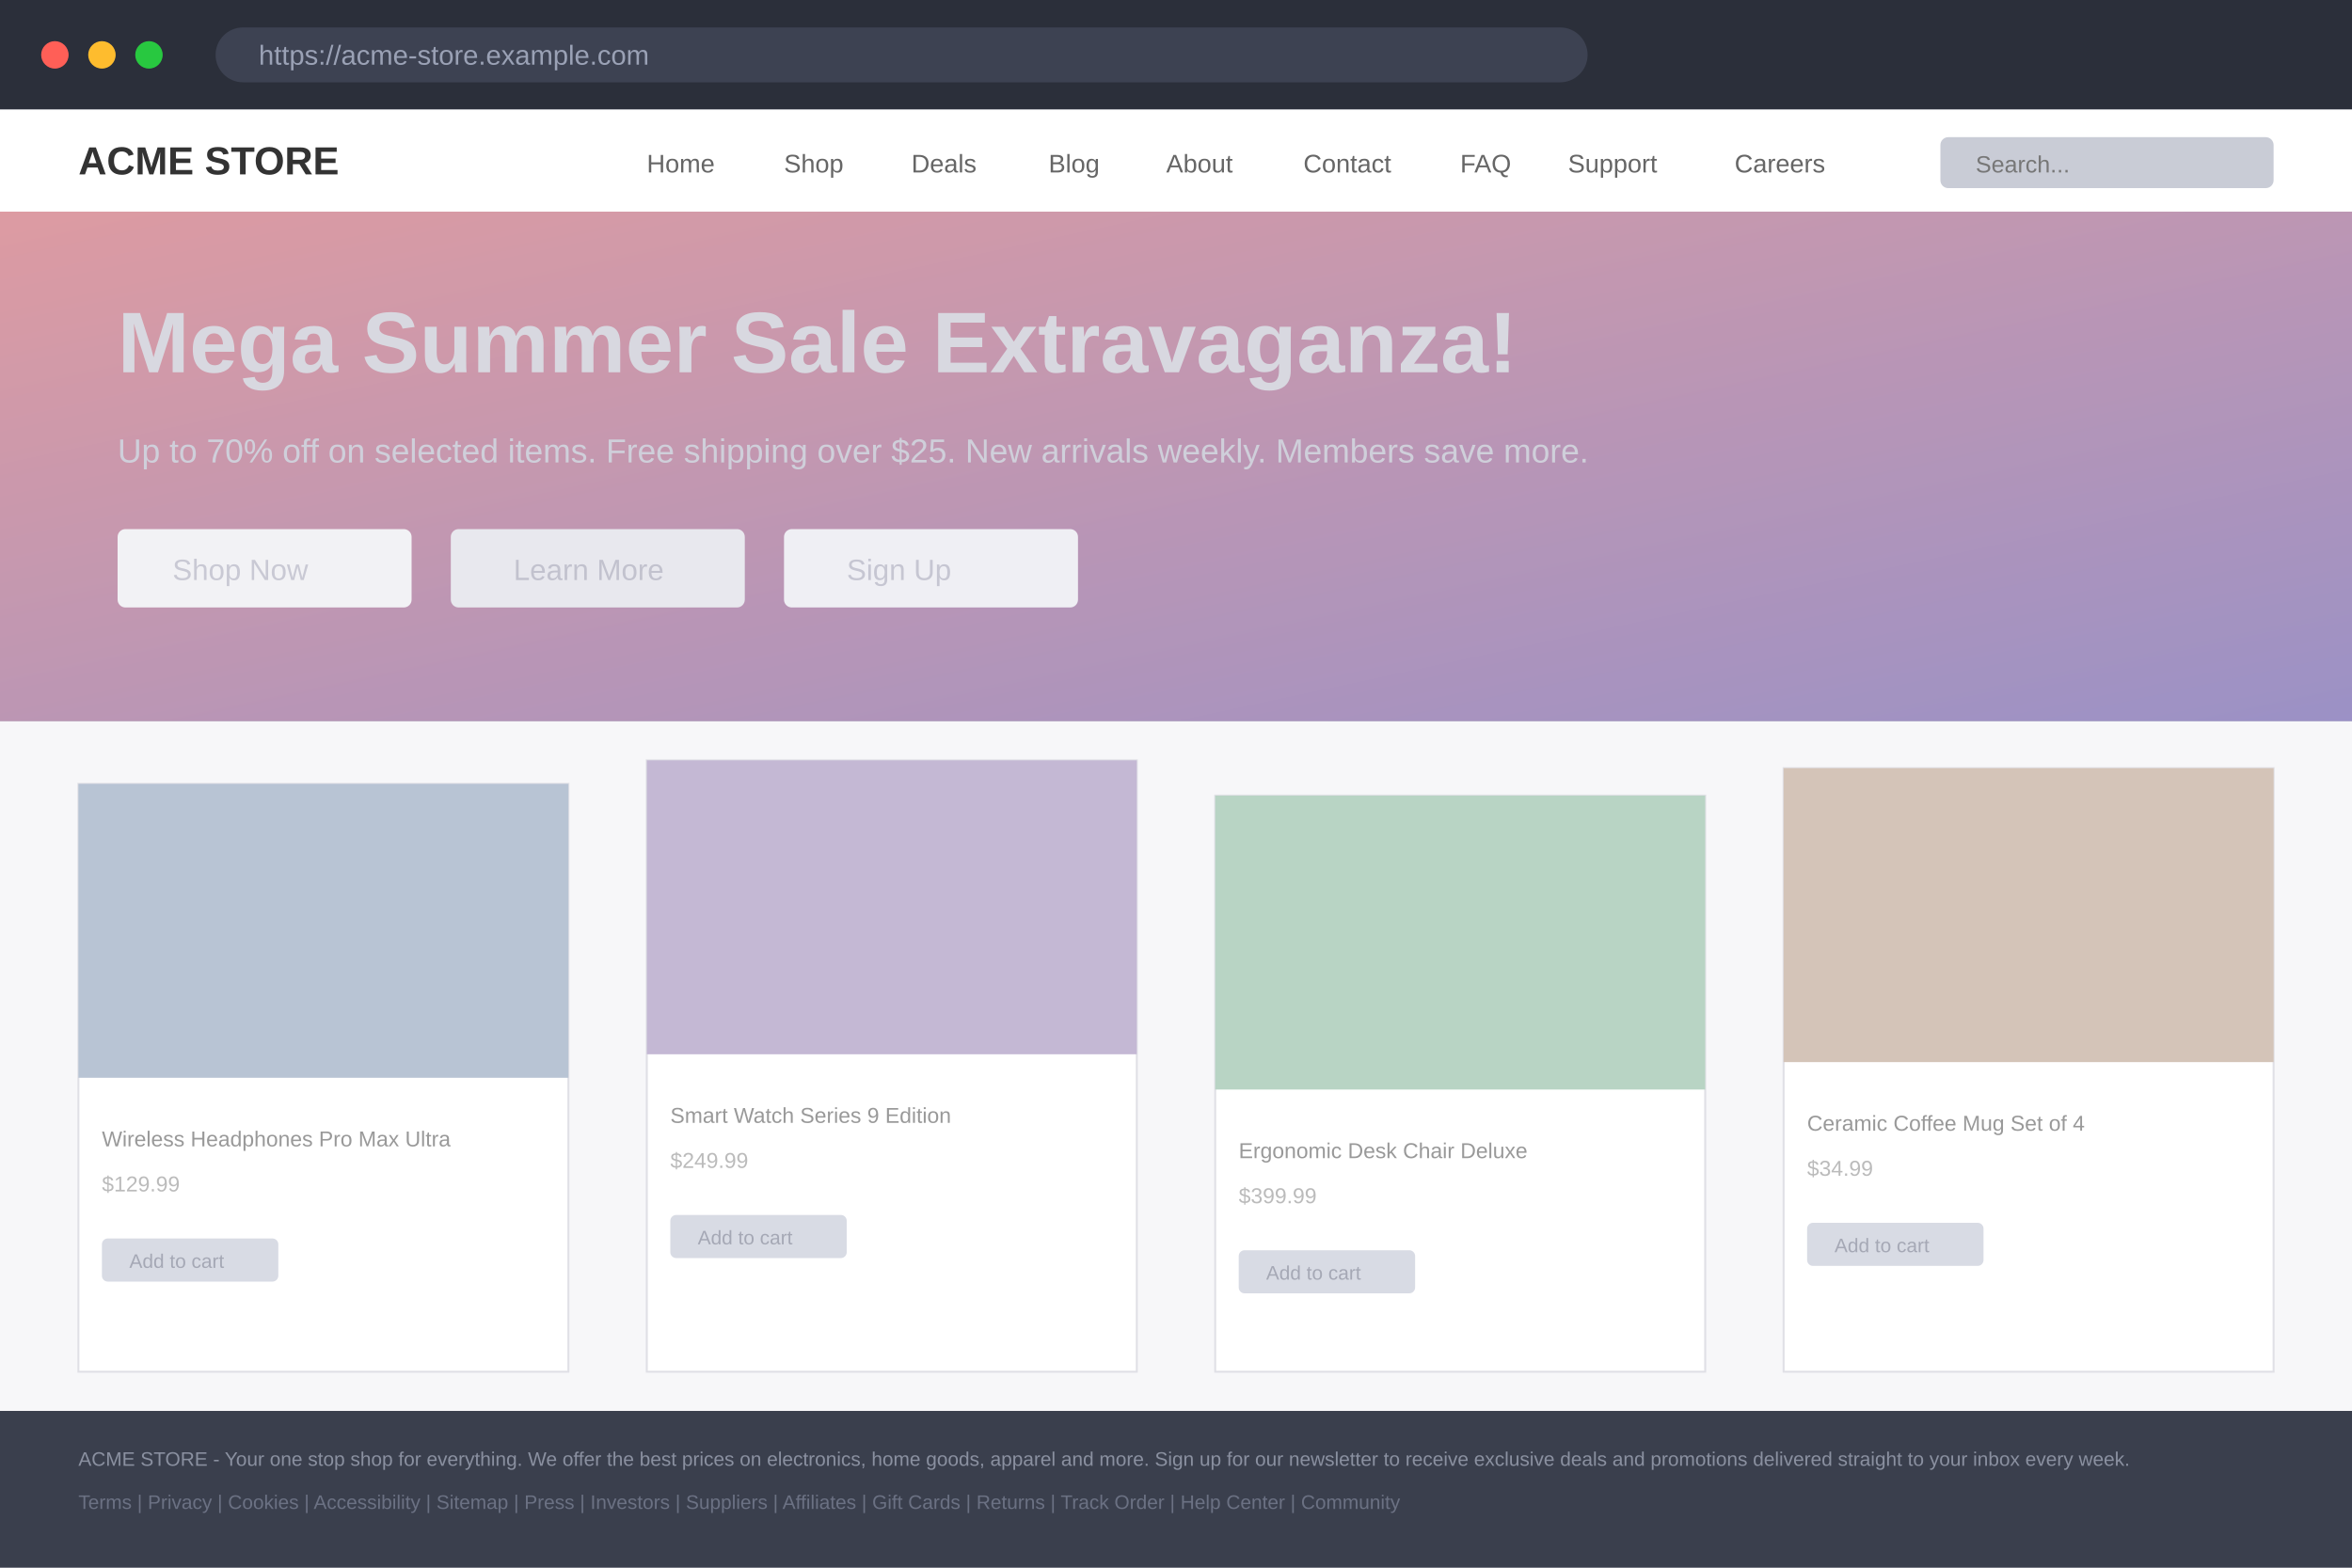
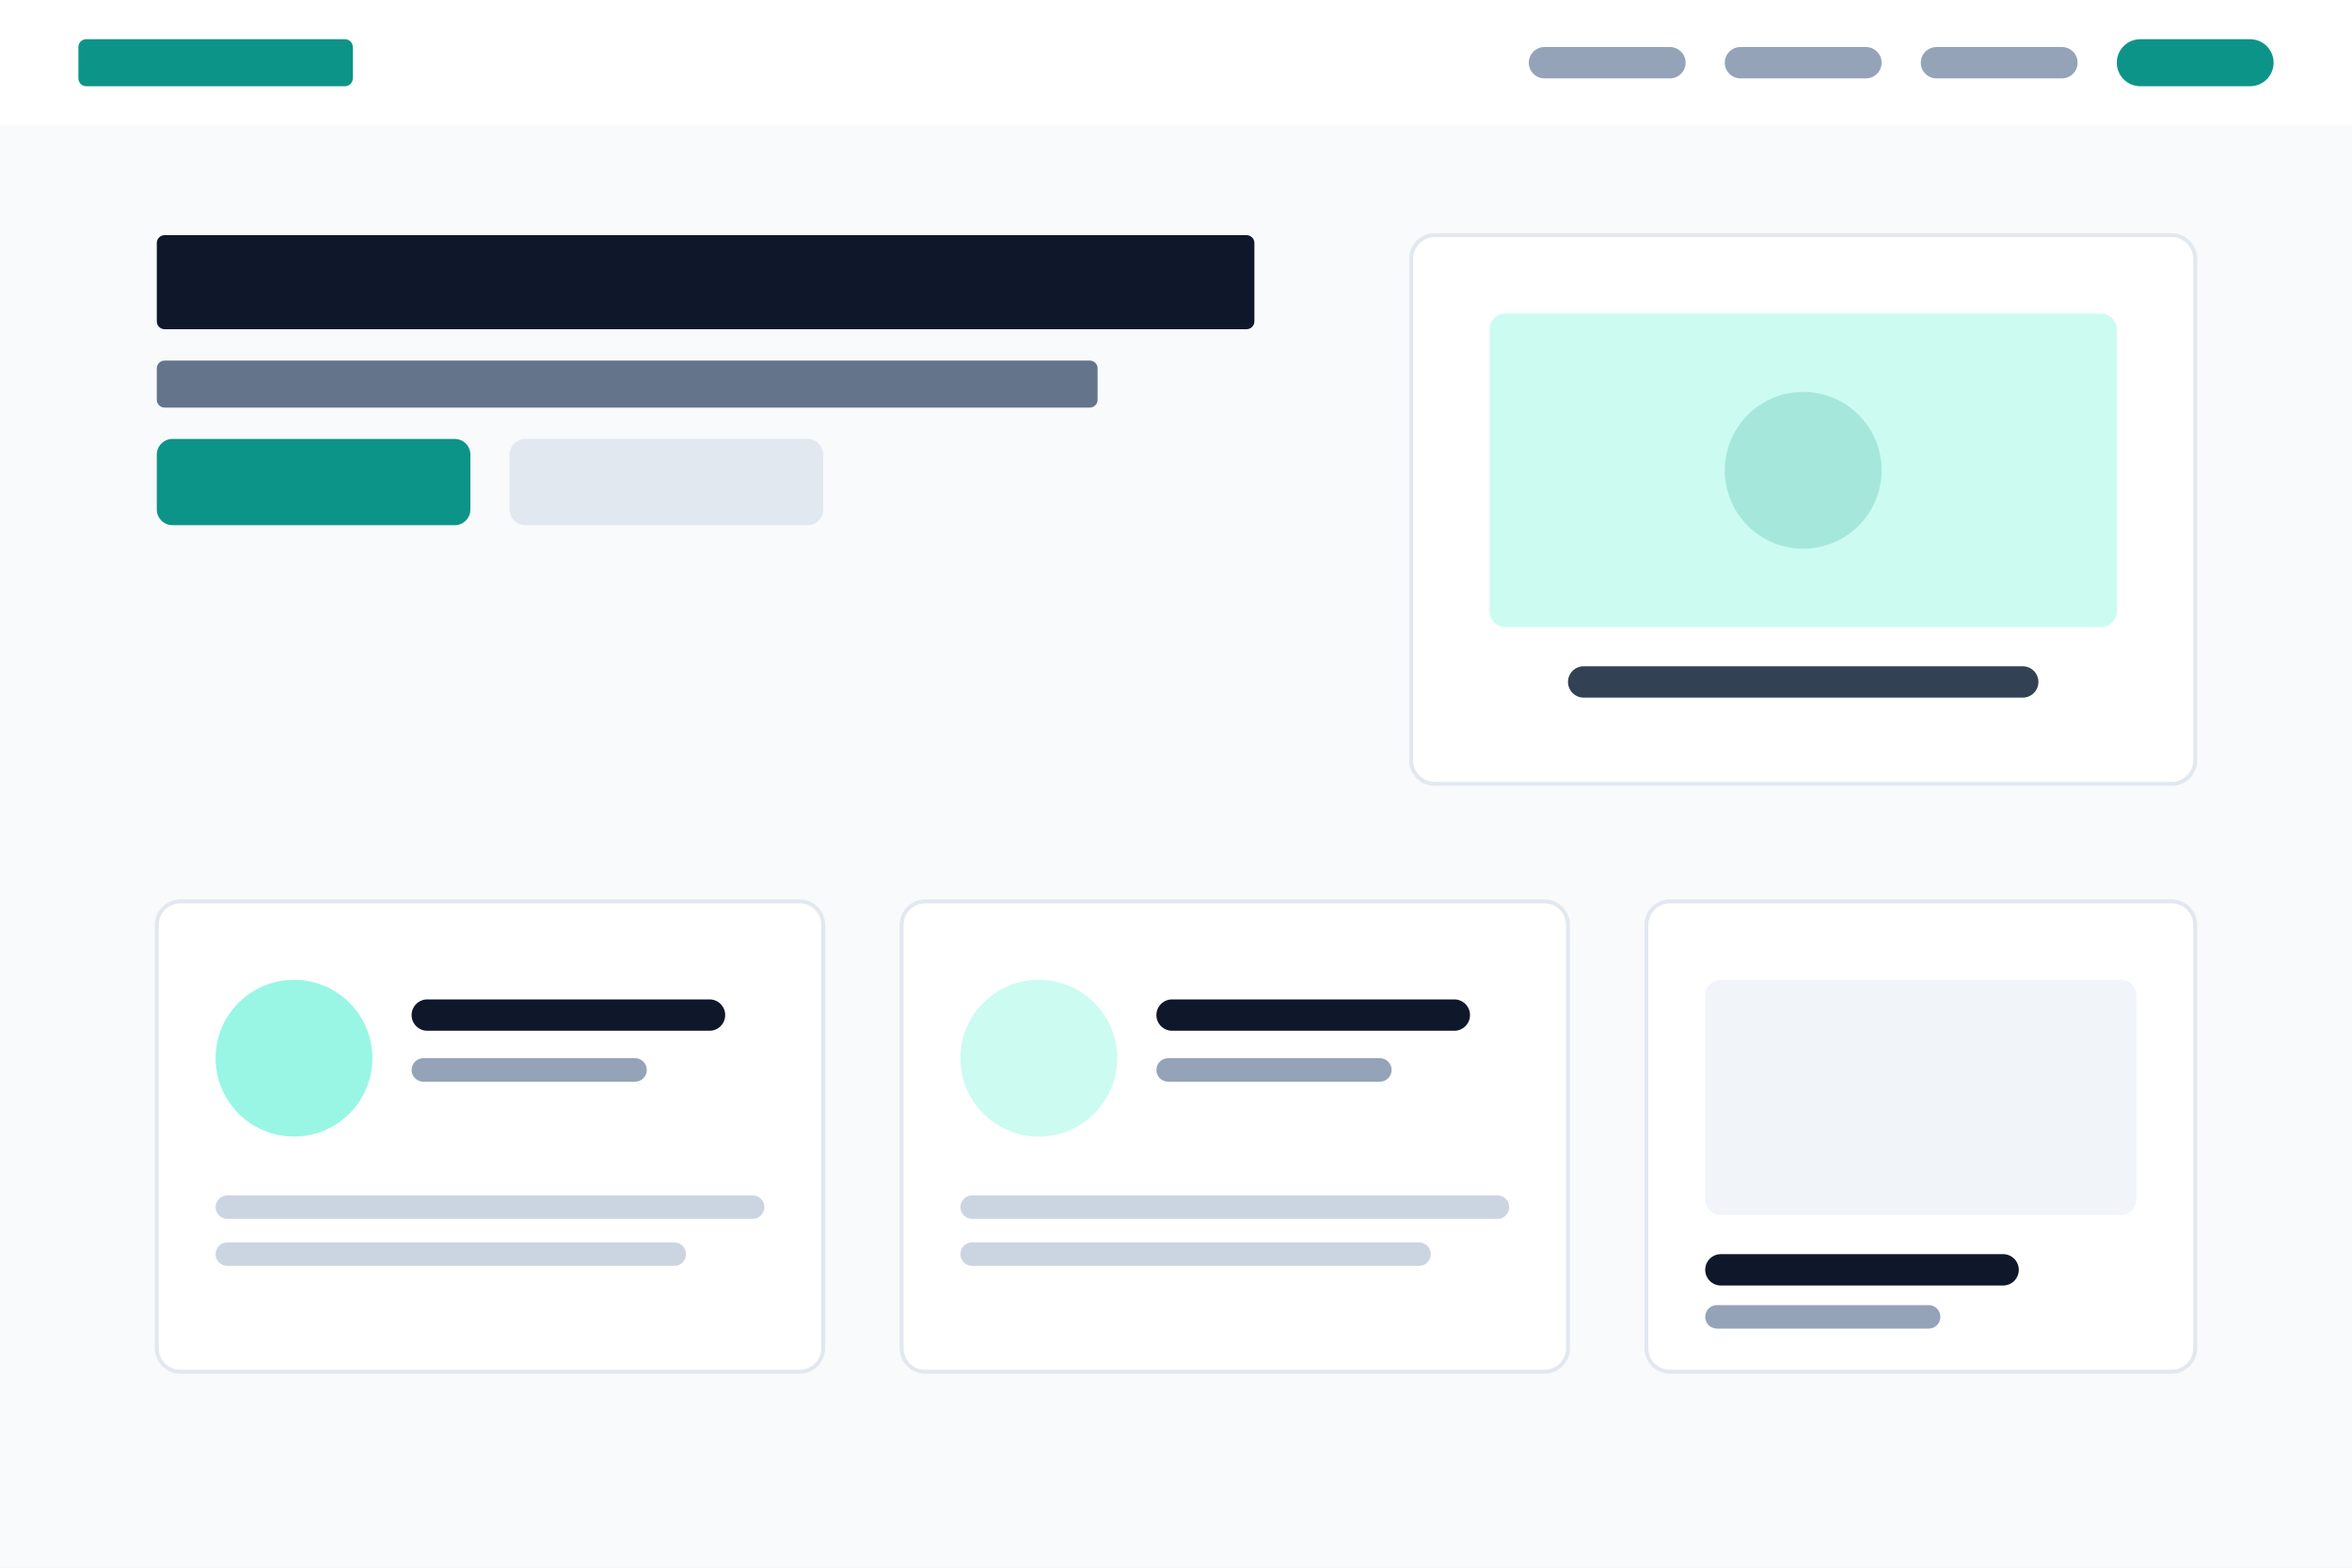
- <svg xmlns="http://www.w3.org/2000/svg" width="1200" height="800" viewBox="0 0 1200 800" font-family="Arial, Helvetica, sans-serif">
-   <rect width="1200" height="800" fill="#e8eaf0" />
-   <rect width="1200" height="56" fill="#2b2f3a" />
-   <circle cx="28" cy="28" r="7" fill="#ff5f57" />
-   <circle cx="52" cy="28" r="7" fill="#febc2e" />
-   <circle cx="76" cy="28" r="7" fill="#28c840" />
-   <rect x="110" y="14" width="700" height="28" rx="14" fill="#3d4252" />
-   <text x="132" y="33" font-size="14" fill="#9aa1b5">https://acme-store.example.com</text>
-   <rect y="56" width="1200" height="744" fill="#f7f7f9" />
-   <rect y="56" width="1200" height="52" fill="#ffffff" />
-   <text x="40" y="89" font-size="20" font-weight="bold" fill="#333">ACME STORE</text>
-   <text x="330" y="88" font-size="13" fill="#666">Home</text>
-   <text x="400" y="88" font-size="13" fill="#666">Shop</text>
-   <text x="465" y="88" font-size="13" fill="#666">Deals</text>
-   <text x="535" y="88" font-size="13" fill="#666">Blog</text>
-   <text x="595" y="88" font-size="13" fill="#666">About</text>
-   <text x="665" y="88" font-size="13" fill="#666">Contact</text>
-   <text x="745" y="88" font-size="13" fill="#666">FAQ</text>
-   <text x="800" y="88" font-size="13" fill="#666">Support</text>
-   <text x="885" y="88" font-size="13" fill="#666">Careers</text>
-   <rect x="990" y="70" width="170" height="26" rx="4" fill="#c9ccd6" />
-   <text x="1008" y="88" font-size="12" fill="#777">Search...</text>
-   <rect y="108" width="1200" height="260" fill="#8e9eab" />
-   <rect y="108" width="1200" height="260" fill="url(#heroGrad)" opacity="0.7" />
-   <defs>
-     <linearGradient id="heroGrad" x1="0" y1="0" x2="1" y2="1">
-       <stop offset="0" stop-color="#ff9a9e" />
-       <stop offset="1" stop-color="#a18cd1" />
-     </linearGradient>
-   </defs>
-   <text x="60" y="190" font-size="44" font-weight="bold" fill="#d8d8e0">Mega Summer Sale Extravaganza!</text>
-   <text x="60" y="236" font-size="17" fill="#cfcfda">Up to 70% off on selected items. Free shipping over $25. New arrivals weekly. Members save more.</text>
-   <rect x="60" y="270" width="150" height="40" rx="4" fill="#f2f2f5" />
-   <text x="88" y="296" font-size="15" fill="#c9c9d4">Shop Now</text>
-   <rect x="230" y="270" width="150" height="40" rx="4" fill="#e8e8ee" />
-   <text x="262" y="296" font-size="15" fill="#c2c2ce">Learn More</text>
-   <rect x="400" y="270" width="150" height="40" rx="4" fill="#efeff4" />
-   <text x="432" y="296" font-size="15" fill="#c6c6d2">Sign Up</text>
-   <rect x="40" y="400" width="250" height="300" fill="#ffffff" stroke="#e0e0e6" />
-   <rect x="40" y="400" width="250" height="150" fill="#b8c4d4" />
-   <text x="52" y="585" font-size="11" fill="#999">Wireless Headphones Pro Max Ultra</text>
-   <text x="52" y="608" font-size="11" fill="#bbb">$129.99</text>
-   <rect x="52" y="632" width="90" height="22" rx="3" fill="#d8dbe4" />
-   <text x="66" y="647" font-size="10" fill="#a5a8b5">Add to cart</text>
-   <rect x="330" y="388" width="250" height="312" fill="#ffffff" stroke="#e0e0e6" />
-   <rect x="330" y="388" width="250" height="150" fill="#c4b8d4" />
-   <text x="342" y="573" font-size="11" fill="#999">Smart Watch Series 9 Edition</text>
-   <text x="342" y="596" font-size="11" fill="#bbb">$249.99</text>
-   <rect x="342" y="620" width="90" height="22" rx="3" fill="#d8dbe4" />
-   <text x="356" y="635" font-size="10" fill="#a5a8b5">Add to cart</text>
-   <rect x="620" y="406" width="250" height="294" fill="#ffffff" stroke="#e0e0e6" />
-   <rect x="620" y="406" width="250" height="150" fill="#b8d4c4" />
-   <text x="632" y="591" font-size="11" fill="#999">Ergonomic Desk Chair Deluxe</text>
-   <text x="632" y="614" font-size="11" fill="#bbb">$399.99</text>
-   <rect x="632" y="638" width="90" height="22" rx="3" fill="#d8dbe4" />
-   <text x="646" y="653" font-size="10" fill="#a5a8b5">Add to cart</text>
-   <rect x="910" y="392" width="250" height="308" fill="#ffffff" stroke="#e0e0e6" />
-   <rect x="910" y="392" width="250" height="150" fill="#d4c4b8" />
-   <text x="922" y="577" font-size="11" fill="#999">Ceramic Coffee Mug Set of 4</text>
-   <text x="922" y="600" font-size="11" fill="#bbb">$34.99</text>
-   <rect x="922" y="624" width="90" height="22" rx="3" fill="#d8dbe4" />
-   <text x="936" y="639" font-size="10" fill="#a5a8b5">Add to cart</text>
-   <rect y="720" width="1200" height="80" fill="#3a3f4d" />
-   <text x="40" y="748" font-size="10" fill="#8a90a0">ACME STORE - Your one stop shop for everything. We offer the best prices on electronics, home goods, apparel and more. Sign up for our newsletter to receive exclusive deals and promotions delivered straight to your inbox every week.</text>
-   <text x="40" y="770" font-size="10" fill="#6b7183">Terms | Privacy | Cookies | Accessibility | Sitemap | Press | Investors | Suppliers | Affiliates | Gift Cards | Returns | Track Order | Help Center | Community</text>
+ <svg xmlns="http://www.w3.org/2000/svg" width="1200" height="800" viewBox="0 0 1200 800">
+   <rect width="1200" height="800" fill="#f8fafc" />
+   <rect x="0" y="0" width="1200" height="64" fill="#ffffff" />
+   <rect x="40" y="20" width="140" height="24" rx="4" fill="#0d9488" />
+   <rect x="780" y="24" width="80" height="16" rx="8" fill="#94a3b8" />
+   <rect x="880" y="24" width="80" height="16" rx="8" fill="#94a3b8" />
+   <rect x="980" y="24" width="80" height="16" rx="8" fill="#94a3b8" />
+   <rect x="1080" y="20" width="80" height="24" rx="12" fill="#0d9488" />
+   <rect x="80" y="120" width="560" height="48" rx="4" fill="#0f172a" />
+   <rect x="80" y="184" width="480" height="24" rx="4" fill="#64748b" />
+   <rect x="80" y="224" width="160" height="44" rx="8" fill="#0d9488" />
+   <rect x="260" y="224" width="160" height="44" rx="8" fill="#e2e8f0" />
+   <rect x="720" y="120" width="400" height="280" rx="12" fill="#ffffff" stroke="#e2e8f0" stroke-width="2" />
+   <rect x="760" y="160" width="320" height="160" rx="8" fill="#ccfbf1" />
+   <circle cx="920" cy="240" r="40" fill="#0d9488" opacity="0.2" />
+   <rect x="800" y="340" width="240" height="16" rx="8" fill="#334155" />
+   <rect x="80" y="460" width="340" height="240" rx="12" fill="#ffffff" stroke="#e2e8f0" stroke-width="2" />
+   <rect x="110" y="500" width="80" height="80" rx="40" fill="#99f6e4" />
+   <rect x="210" y="510" width="160" height="16" rx="8" fill="#0f172a" />
+   <rect x="210" y="540" width="120" height="12" rx="6" fill="#94a3b8" />
+   <rect x="110" y="610" width="280" height="12" rx="6" fill="#cbd5e1" />
+   <rect x="110" y="634" width="240" height="12" rx="6" fill="#cbd5e1" />
+   <rect x="460" y="460" width="340" height="240" rx="12" fill="#ffffff" stroke="#e2e8f0" stroke-width="2" />
+   <rect x="490" y="500" width="80" height="80" rx="40" fill="#ccfbf1" />
+   <rect x="590" y="510" width="160" height="16" rx="8" fill="#0f172a" />
+   <rect x="590" y="540" width="120" height="12" rx="6" fill="#94a3b8" />
+   <rect x="490" y="610" width="280" height="12" rx="6" fill="#cbd5e1" />
+   <rect x="490" y="634" width="240" height="12" rx="6" fill="#cbd5e1" />
+   <rect x="840" y="460" width="280" height="240" rx="12" fill="#ffffff" stroke="#e2e8f0" stroke-width="2" />
+   <rect x="870" y="500" width="220" height="120" rx="8" fill="#f1f5f9" />
+   <rect x="870" y="640" width="160" height="16" rx="8" fill="#0f172a" />
+   <rect x="870" y="666" width="120" height="12" rx="6" fill="#94a3b8" />
</svg>
